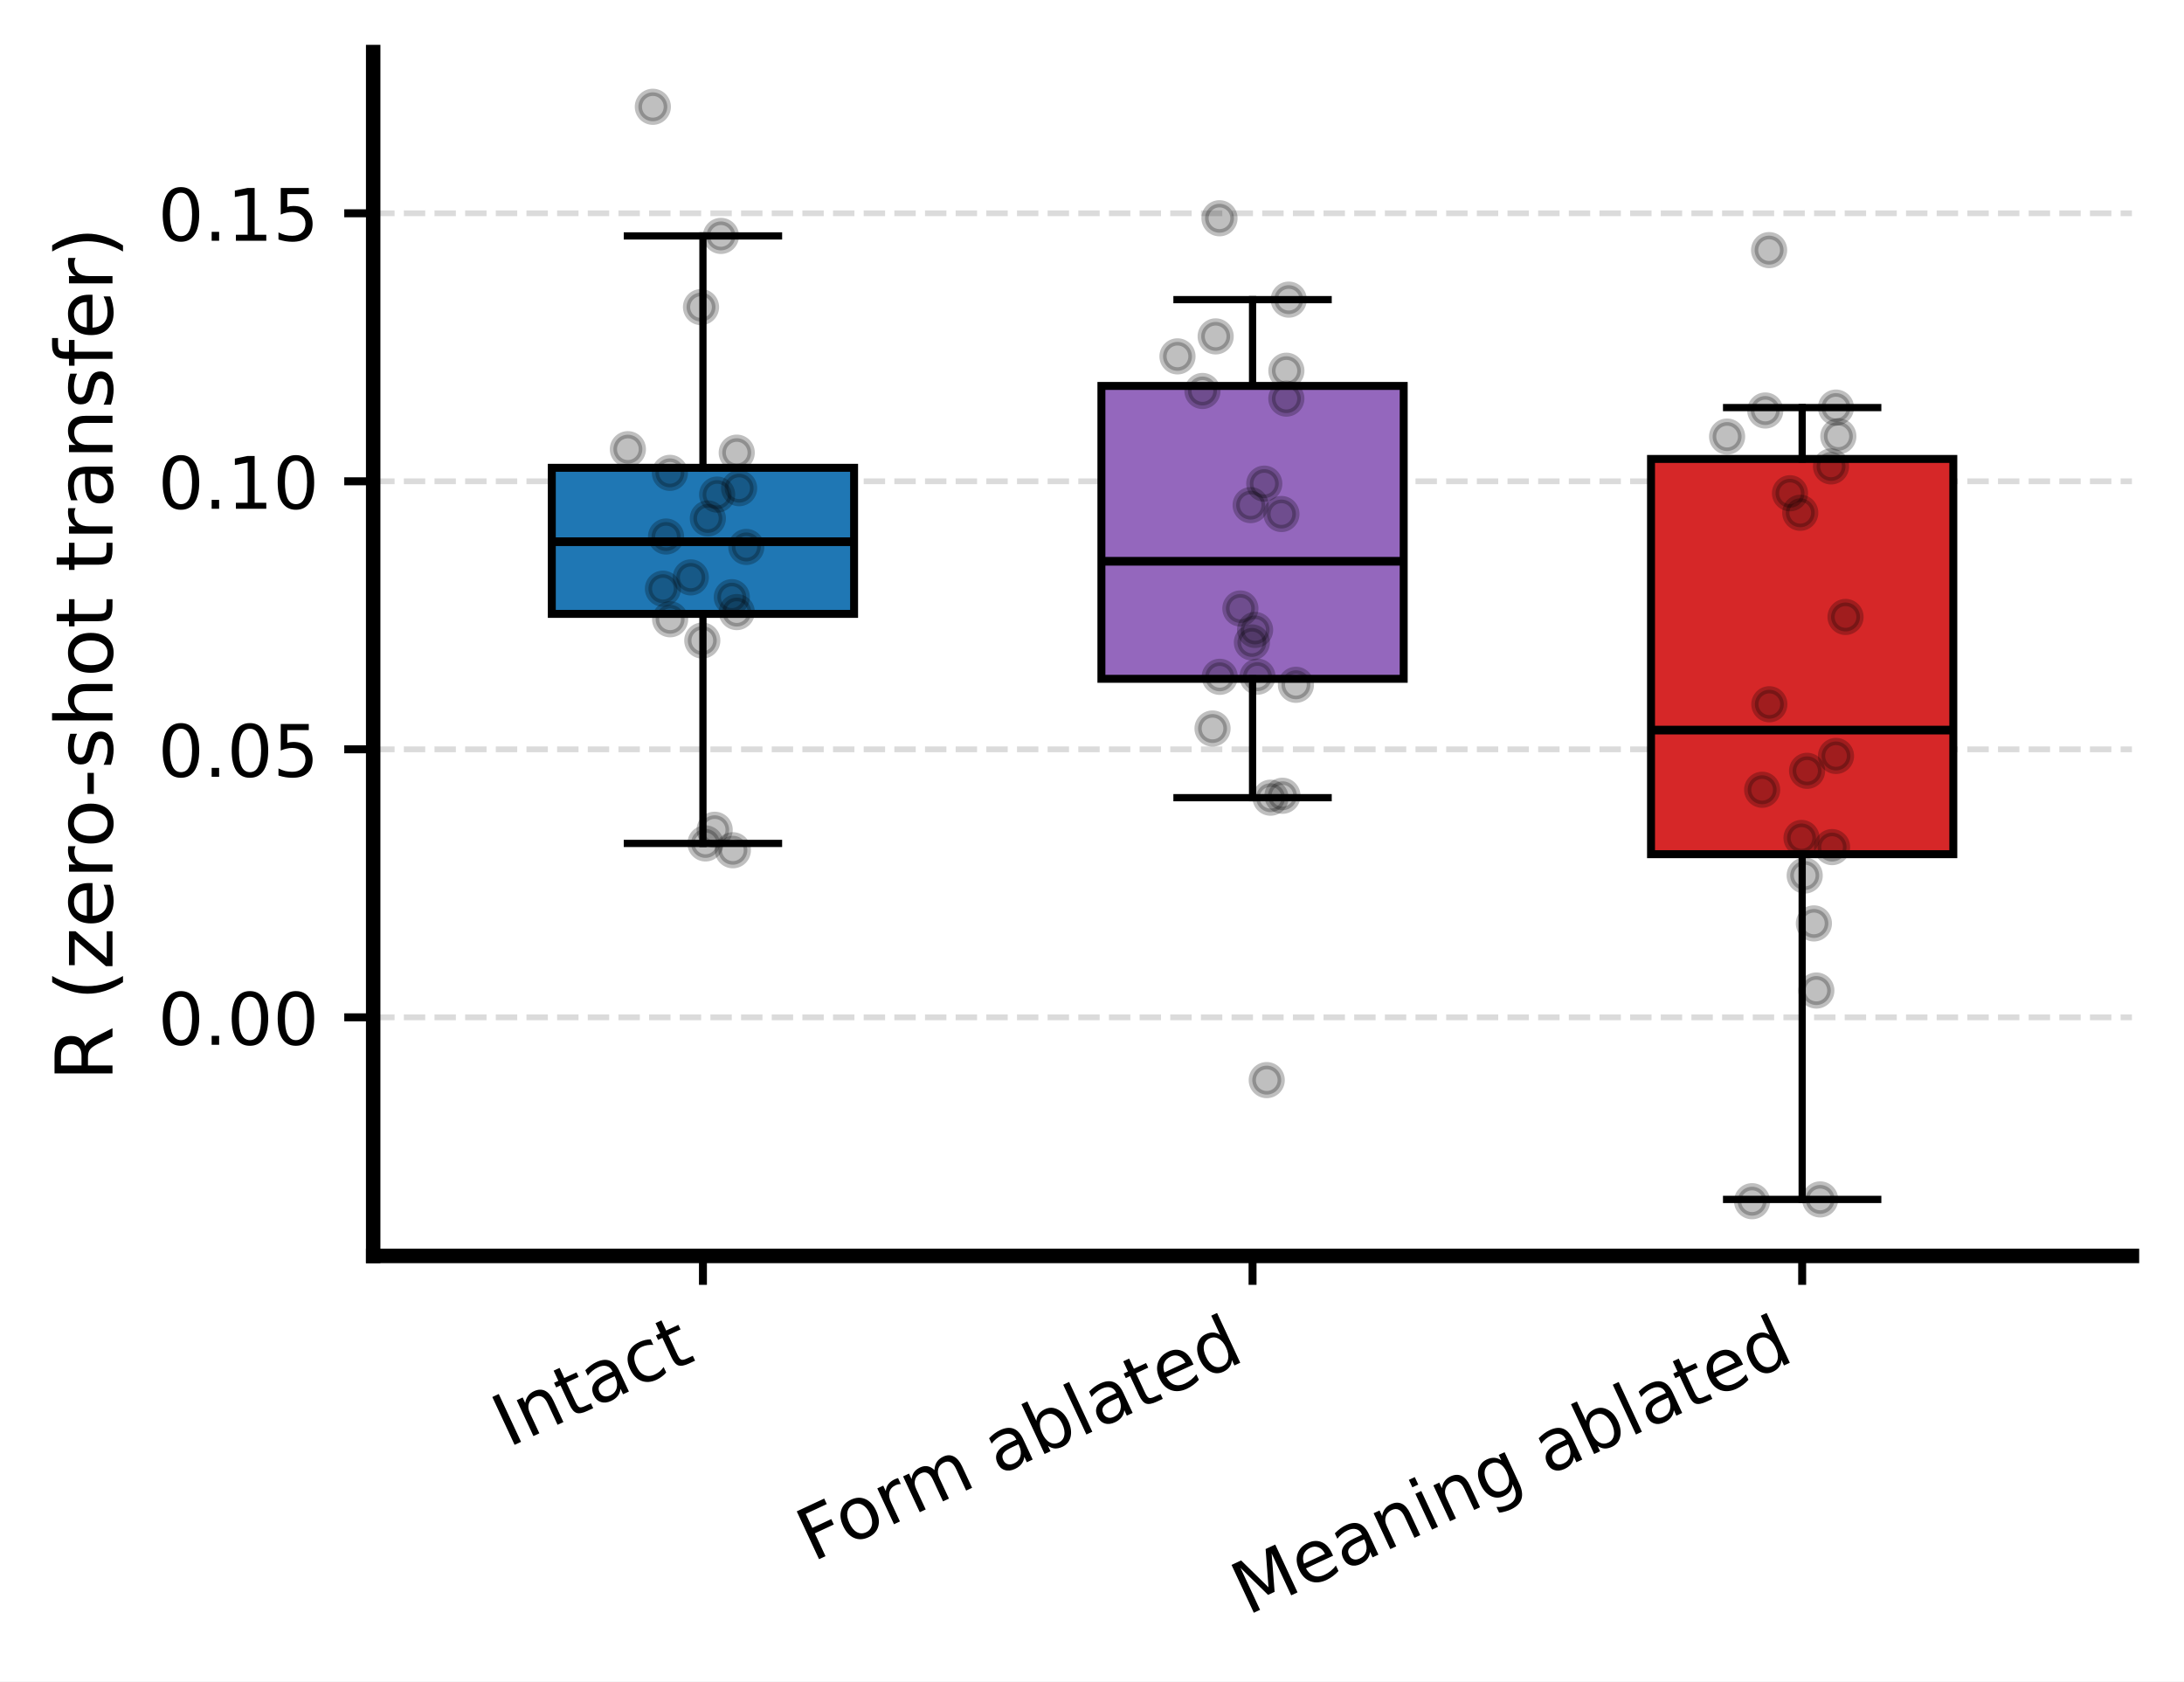
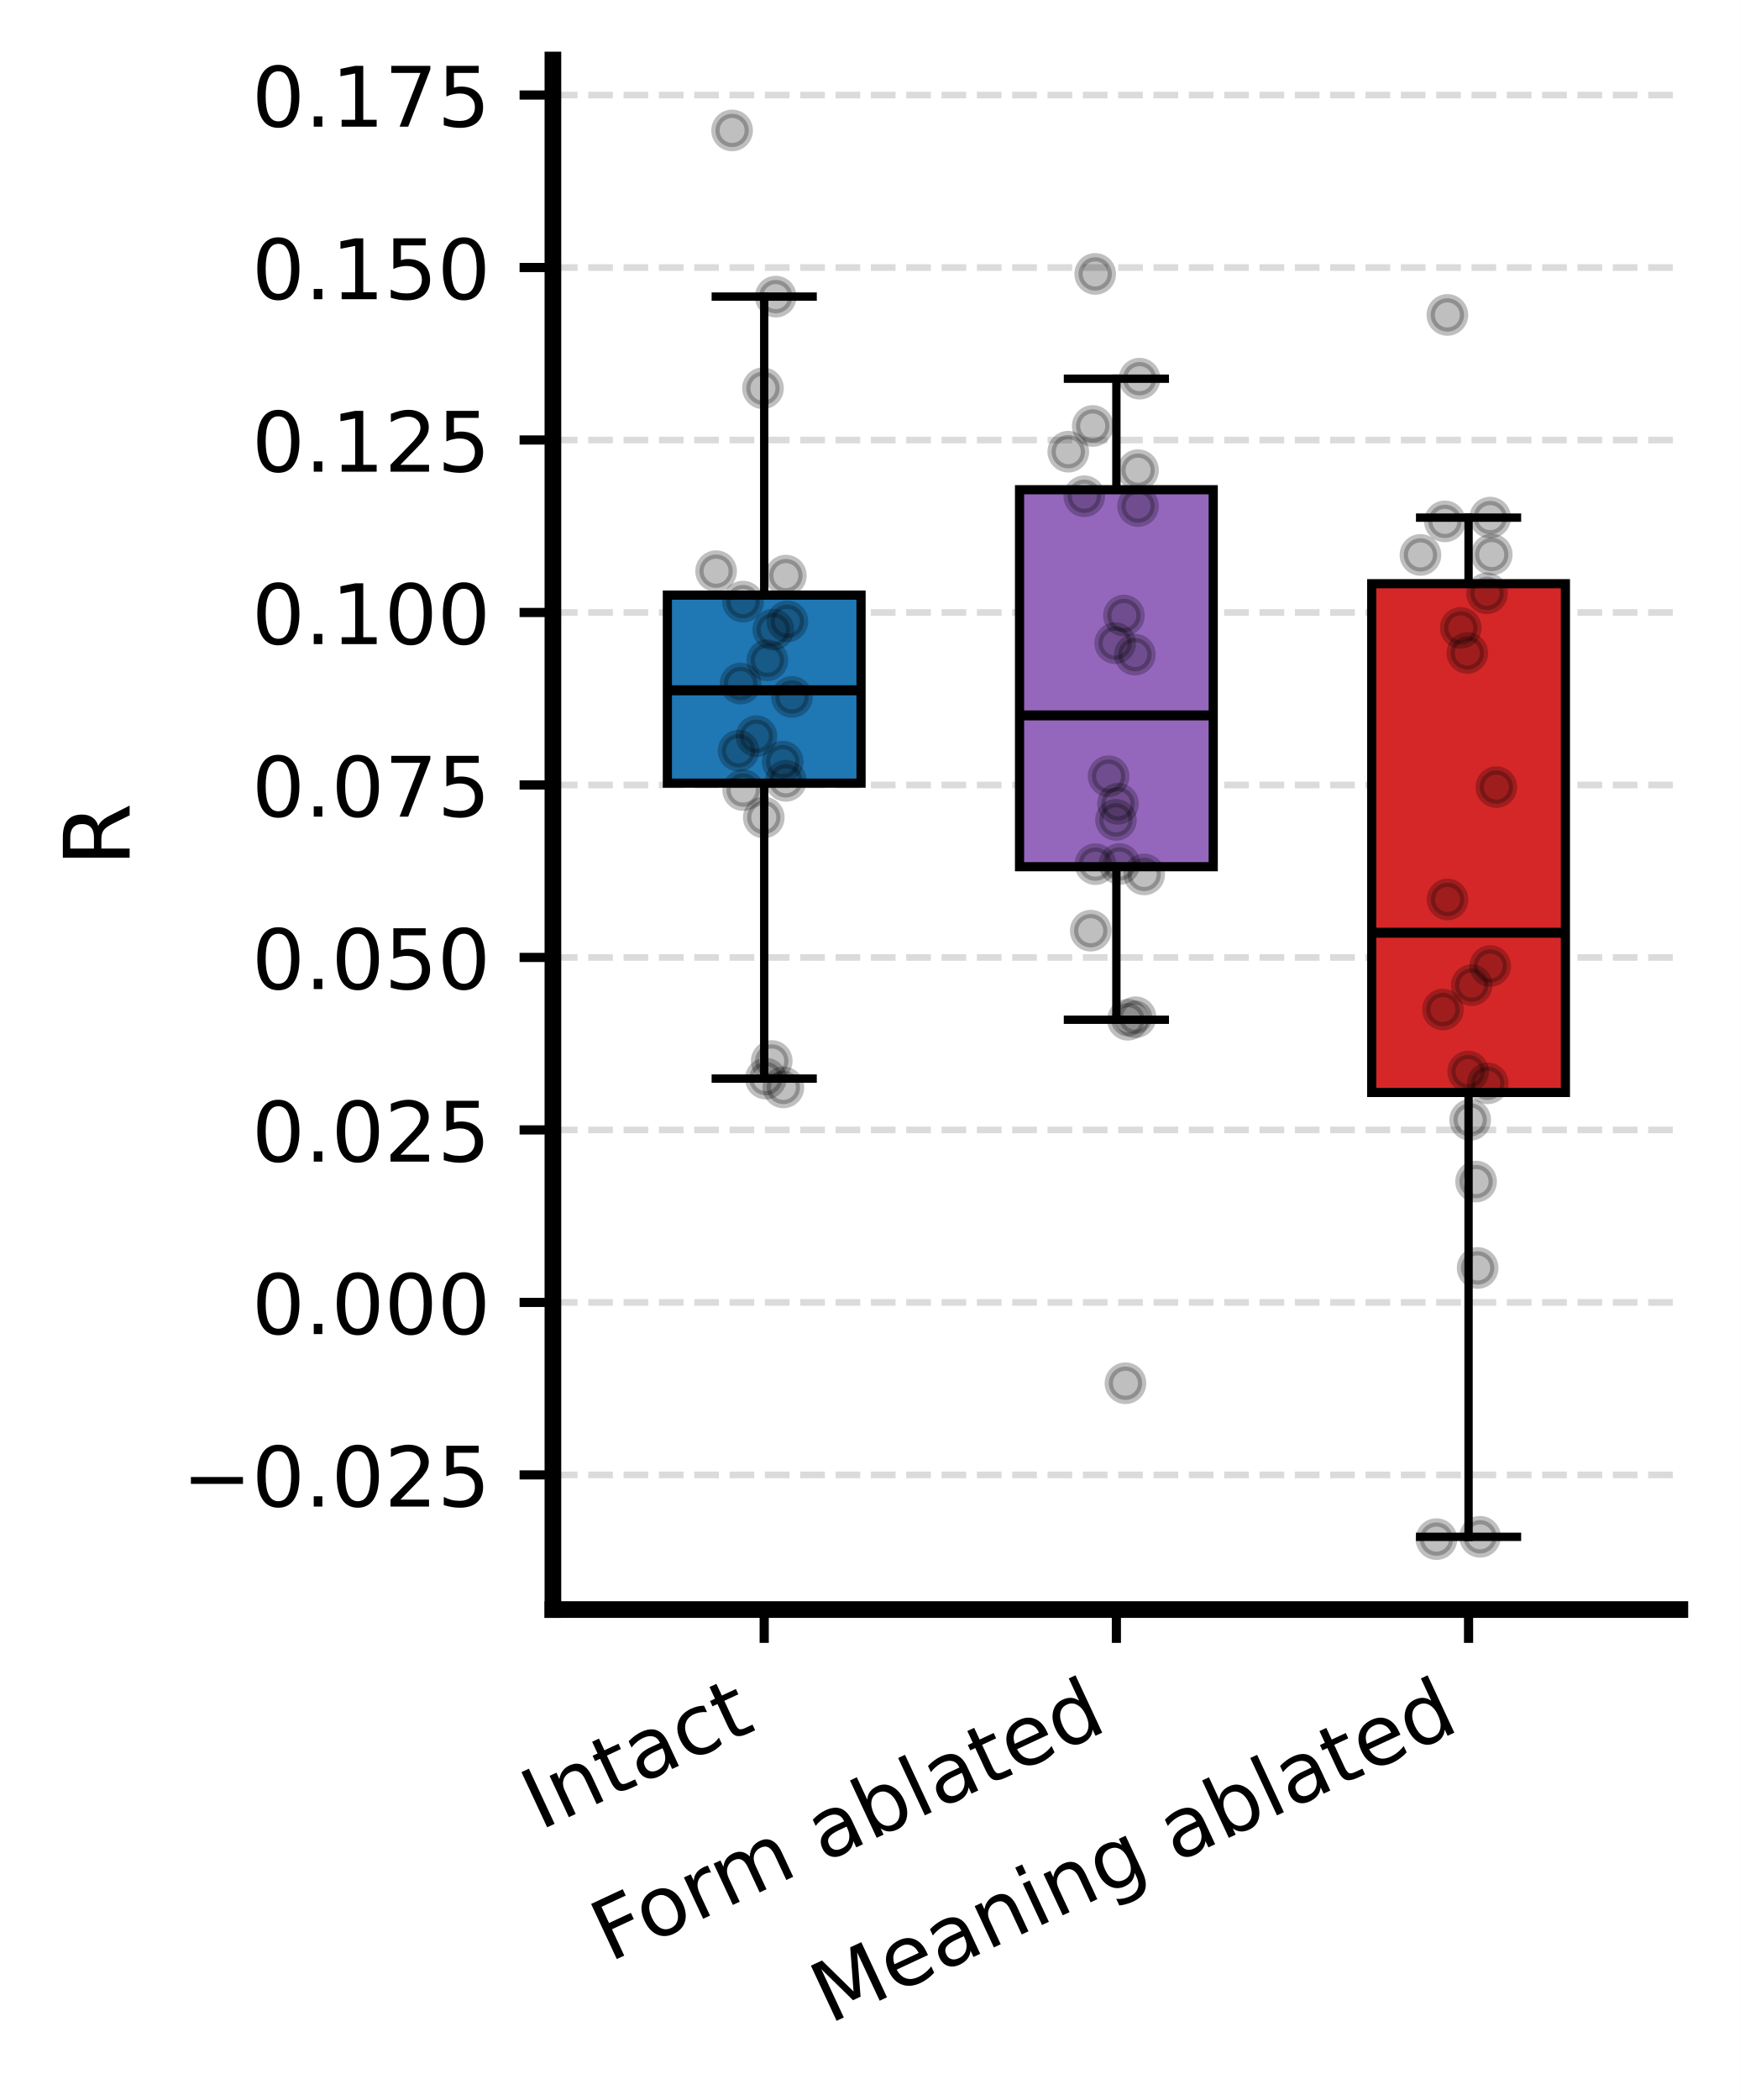
- <svg xmlns="http://www.w3.org/2000/svg" xmlns:xlink="http://www.w3.org/1999/xlink" width="302.057pt" height="232.51pt" viewBox="0 0 302.057 232.51" version="1.1">
+ <svg xmlns="http://www.w3.org/2000/svg" xmlns:xlink="http://www.w3.org/1999/xlink" width="208.799pt" height="251.95pt" viewBox="0 0 208.799 251.95" version="1.1">
  <defs>
    <style type="text/css">*{stroke-linejoin: round; stroke-linecap: butt}</style>
  </defs>
  <g id="figure_1">
    <g id="patch_1">
-       <path d="M 0 232.51  L 302.057 232.51  L 302.057 0  L 0 0  z " style="fill: #ffffff" />
+       <path d="M 0 251.95  L 208.799 251.95  L 208.799 0  L 0 0  z " style="fill: #ffffff" />
    </g>
    <g id="axes_1">
      <g id="patch_2">
-         <path d="M 51.612 173.668  L 294.857 173.668  L 294.857 7.2  L 51.612 7.2  z " style="fill: #ffffff" />
+         <path d="M 66.354 193.108  L 201.599 193.108  L 201.599 7.2  L 66.354 7.2  z " style="fill: #ffffff" />
      </g>
      <g id="matplotlib.axis_1">
        <g id="xtick_1">
          <g id="line2d_1">
            <defs>
-               <path id="m950a8e5758" d="M 0 0  L 0 4  " style="stroke: #000000; stroke-width: 1.1" />
+               <path id="mfa32275f06" d="M 0 0  L 0 4  " style="stroke: #000000; stroke-width: 1.1" />
            </defs>
            <g>
-               <use xlink:href="#m950a8e5758" x="97.22" y="173.668" style="stroke: #000000; stroke-width: 1.1" />
+               <use xlink:href="#mfa32275f06" x="91.712" y="193.108" style="stroke: #000000; stroke-width: 1.1" />
            </g>
          </g>
          <g id="text_1">
-             <text style="font-size: 10px; font-family: 'DejaVu Sans'" transform="translate(70.28049 200.2068) rotate(-25)">Intact</text>
+             <text style="font-size: 10px; font-family: 'DejaVu Sans'" transform="translate(64.77268 219.6468) rotate(-25)">Intact</text>
          </g>
        </g>
        <g id="xtick_2">
          <g id="line2d_2">
            <g>
-               <use xlink:href="#m950a8e5758" x="173.234" y="173.668" style="stroke: #000000; stroke-width: 1.1" />
+               <use xlink:href="#mfa32275f06" x="133.976" y="193.108" style="stroke: #000000; stroke-width: 1.1" />
            </g>
          </g>
          <g id="text_2">
-             <text style="font-size: 10px; font-family: 'DejaVu Sans'" transform="translate(112.3873 216.018) rotate(-25)">Form ablated</text>
+             <text style="font-size: 10px; font-family: 'DejaVu Sans'" transform="translate(73.1295 235.458) rotate(-25)">Form ablated</text>
          </g>
        </g>
        <g id="xtick_3">
          <g id="line2d_3">
            <g>
-               <use xlink:href="#m950a8e5758" x="249.248" y="173.668" style="stroke: #000000; stroke-width: 1.1" />
+               <use xlink:href="#mfa32275f06" x="176.24" y="193.108" style="stroke: #000000; stroke-width: 1.1" />
            </g>
          </g>
          <g id="text_3">
-             <text style="font-size: 10px; font-family: 'DejaVu Sans'" transform="translate(172.5169 223.4251) rotate(-25)">Meaning ablated</text>
+             <text style="font-size: 10px; font-family: 'DejaVu Sans'" transform="translate(99.5091 242.8651) rotate(-25)">Meaning ablated</text>
          </g>
        </g>
      </g>
      <g id="matplotlib.axis_2">
        <g id="ytick_1">
          <g id="line2d_4">
-             <path d="M 51.612 140.672  L 294.857 140.672  " clip-path="url(#p5020810a3b)" style="fill: none; stroke-dasharray: 2.96,1.28; stroke-dashoffset: 0; stroke: #b0b0b0; stroke-opacity: 0.45; stroke-width: 0.8" />
+             <path d="M 66.354 176.953  L 201.599 176.953  " clip-path="url(#p4dc652ae6f)" style="fill: none; stroke-dasharray: 2.96,1.28; stroke-dashoffset: 0; stroke: #b0b0b0; stroke-opacity: 0.45; stroke-width: 0.8" />
          </g>
          <g id="line2d_5">
            <defs>
-               <path id="m4af5bc7e32" d="M 0 0  L -4 0  " style="stroke: #000000; stroke-width: 1.1" />
+               <path id="mf5e47682dd" d="M 0 0  L -4 0  " style="stroke: #000000; stroke-width: 1.1" />
            </defs>
            <g>
-               <use xlink:href="#m4af5bc7e32" x="51.612" y="140.672" style="stroke: #000000; stroke-width: 1.1" />
+               <use xlink:href="#mf5e47682dd" x="66.354" y="176.953" style="stroke: #000000; stroke-width: 1.1" />
            </g>
          </g>
          <g id="text_4">
-             <text style="font-size: 10px; font-family: 'DejaVu Sans'; text-anchor: end" x="44.112" y="144.471" transform="rotate(-0 44.11156 144.4713)">0.00</text>
+             <text style="font-size: 10px; font-family: 'DejaVu Sans'; text-anchor: end" x="58.854" y="180.752" transform="rotate(-0 58.85375 180.7519)">−0.025</text>
          </g>
        </g>
        <g id="ytick_2">
          <g id="line2d_6">
-             <path d="M 51.612 103.612  L 294.857 103.612  " clip-path="url(#p5020810a3b)" style="fill: none; stroke-dasharray: 2.96,1.28; stroke-dashoffset: 0; stroke: #b0b0b0; stroke-opacity: 0.45; stroke-width: 0.8" />
+             <path d="M 66.354 156.259  L 201.599 156.259  " clip-path="url(#p4dc652ae6f)" style="fill: none; stroke-dasharray: 2.96,1.28; stroke-dashoffset: 0; stroke: #b0b0b0; stroke-opacity: 0.45; stroke-width: 0.8" />
          </g>
          <g id="line2d_7">
            <g>
-               <use xlink:href="#m4af5bc7e32" x="51.612" y="103.612" style="stroke: #000000; stroke-width: 1.1" />
+               <use xlink:href="#mf5e47682dd" x="66.354" y="156.259" style="stroke: #000000; stroke-width: 1.1" />
            </g>
          </g>
          <g id="text_5">
-             <text style="font-size: 10px; font-family: 'DejaVu Sans'; text-anchor: end" x="44.112" y="107.412" transform="rotate(-0 44.11156 107.4115)">0.05</text>
+             <text style="font-size: 10px; font-family: 'DejaVu Sans'; text-anchor: end" x="58.854" y="160.058" transform="rotate(-0 58.85375 160.0581)">0.000</text>
          </g>
        </g>
        <g id="ytick_3">
          <g id="line2d_8">
-             <path d="M 51.612 66.553  L 294.857 66.553  " clip-path="url(#p5020810a3b)" style="fill: none; stroke-dasharray: 2.96,1.28; stroke-dashoffset: 0; stroke: #b0b0b0; stroke-opacity: 0.45; stroke-width: 0.8" />
+             <path d="M 66.354 135.565  L 201.599 135.565  " clip-path="url(#p4dc652ae6f)" style="fill: none; stroke-dasharray: 2.96,1.28; stroke-dashoffset: 0; stroke: #b0b0b0; stroke-opacity: 0.45; stroke-width: 0.8" />
          </g>
          <g id="line2d_9">
            <g>
-               <use xlink:href="#m4af5bc7e32" x="51.612" y="66.553" style="stroke: #000000; stroke-width: 1.1" />
+               <use xlink:href="#mf5e47682dd" x="66.354" y="135.565" style="stroke: #000000; stroke-width: 1.1" />
            </g>
          </g>
          <g id="text_6">
-             <text style="font-size: 10px; font-family: 'DejaVu Sans'; text-anchor: end" x="44.112" y="70.352" transform="rotate(-0 44.11156 70.35175)">0.10</text>
+             <text style="font-size: 10px; font-family: 'DejaVu Sans'; text-anchor: end" x="58.854" y="139.364" transform="rotate(-0 58.85375 139.3643)">0.025</text>
          </g>
        </g>
        <g id="ytick_4">
          <g id="line2d_10">
-             <path d="M 51.612 29.493  L 294.857 29.493  " clip-path="url(#p5020810a3b)" style="fill: none; stroke-dasharray: 2.96,1.28; stroke-dashoffset: 0; stroke: #b0b0b0; stroke-opacity: 0.45; stroke-width: 0.8" />
+             <path d="M 66.354 114.871  L 201.599 114.871  " clip-path="url(#p4dc652ae6f)" style="fill: none; stroke-dasharray: 2.96,1.28; stroke-dashoffset: 0; stroke: #b0b0b0; stroke-opacity: 0.45; stroke-width: 0.8" />
          </g>
          <g id="line2d_11">
            <g>
-               <use xlink:href="#m4af5bc7e32" x="51.612" y="29.493" style="stroke: #000000; stroke-width: 1.1" />
+               <use xlink:href="#mf5e47682dd" x="66.354" y="114.871" style="stroke: #000000; stroke-width: 1.1" />
            </g>
          </g>
          <g id="text_7">
-             <text style="font-size: 10px; font-family: 'DejaVu Sans'; text-anchor: end" x="44.112" y="33.292" transform="rotate(-0 44.11156 33.29196)">0.15</text>
-           </g>
-         </g>
-         <g id="text_8">
-           <text style="font-size: 11px; font-family: 'DejaVu Sans'; text-anchor: middle" x="15.558" y="90.434" transform="rotate(-90 15.55828 90.43402)">R (zero-shot transfer)</text>
+             <text style="font-size: 10px; font-family: 'DejaVu Sans'; text-anchor: end" x="58.854" y="118.67" transform="rotate(-0 58.85375 118.6705)">0.050</text>
+           </g>
+         </g>
+         <g id="ytick_5">
+           <g id="line2d_12">
+             <path d="M 66.354 94.177  L 201.599 94.177  " clip-path="url(#p4dc652ae6f)" style="fill: none; stroke-dasharray: 2.96,1.28; stroke-dashoffset: 0; stroke: #b0b0b0; stroke-opacity: 0.45; stroke-width: 0.8" />
+           </g>
+           <g id="line2d_13">
+             <g>
+               <use xlink:href="#mf5e47682dd" x="66.354" y="94.177" style="stroke: #000000; stroke-width: 1.1" />
+             </g>
+           </g>
+           <g id="text_8">
+             <text style="font-size: 10px; font-family: 'DejaVu Sans'; text-anchor: end" x="58.854" y="97.977" transform="rotate(-0 58.85375 97.9767)">0.075</text>
+           </g>
+         </g>
+         <g id="ytick_6">
+           <g id="line2d_14">
+             <path d="M 66.354 73.484  L 201.599 73.484  " clip-path="url(#p4dc652ae6f)" style="fill: none; stroke-dasharray: 2.96,1.28; stroke-dashoffset: 0; stroke: #b0b0b0; stroke-opacity: 0.45; stroke-width: 0.8" />
+           </g>
+           <g id="line2d_15">
+             <g>
+               <use xlink:href="#mf5e47682dd" x="66.354" y="73.484" style="stroke: #000000; stroke-width: 1.1" />
+             </g>
+           </g>
+           <g id="text_9">
+             <text style="font-size: 10px; font-family: 'DejaVu Sans'; text-anchor: end" x="58.854" y="77.283" transform="rotate(-0 58.85375 77.28289)">0.100</text>
+           </g>
+         </g>
+         <g id="ytick_7">
+           <g id="line2d_16">
+             <path d="M 66.354 52.79  L 201.599 52.79  " clip-path="url(#p4dc652ae6f)" style="fill: none; stroke-dasharray: 2.96,1.28; stroke-dashoffset: 0; stroke: #b0b0b0; stroke-opacity: 0.45; stroke-width: 0.8" />
+           </g>
+           <g id="line2d_17">
+             <g>
+               <use xlink:href="#mf5e47682dd" x="66.354" y="52.79" style="stroke: #000000; stroke-width: 1.1" />
+             </g>
+           </g>
+           <g id="text_10">
+             <text style="font-size: 10px; font-family: 'DejaVu Sans'; text-anchor: end" x="58.854" y="56.589" transform="rotate(-0 58.85375 56.58909)">0.125</text>
+           </g>
+         </g>
+         <g id="ytick_8">
+           <g id="line2d_18">
+             <path d="M 66.354 32.096  L 201.599 32.096  " clip-path="url(#p4dc652ae6f)" style="fill: none; stroke-dasharray: 2.96,1.28; stroke-dashoffset: 0; stroke: #b0b0b0; stroke-opacity: 0.45; stroke-width: 0.8" />
+           </g>
+           <g id="line2d_19">
+             <g>
+               <use xlink:href="#mf5e47682dd" x="66.354" y="32.096" style="stroke: #000000; stroke-width: 1.1" />
+             </g>
+           </g>
+           <g id="text_11">
+             <text style="font-size: 10px; font-family: 'DejaVu Sans'; text-anchor: end" x="58.854" y="35.895" transform="rotate(-0 58.85375 35.89529)">0.150</text>
+           </g>
+         </g>
+         <g id="ytick_9">
+           <g id="line2d_20">
+             <path d="M 66.354 11.402  L 201.599 11.402  " clip-path="url(#p4dc652ae6f)" style="fill: none; stroke-dasharray: 2.96,1.28; stroke-dashoffset: 0; stroke: #b0b0b0; stroke-opacity: 0.45; stroke-width: 0.8" />
+           </g>
+           <g id="line2d_21">
+             <g>
+               <use xlink:href="#mf5e47682dd" x="66.354" y="11.402" style="stroke: #000000; stroke-width: 1.1" />
+             </g>
+           </g>
+           <g id="text_12">
+             <text style="font-size: 10px; font-family: 'DejaVu Sans'; text-anchor: end" x="58.854" y="15.201" transform="rotate(-0 58.85375 15.20149)">0.175</text>
+           </g>
+         </g>
+         <g id="text_13">
+           <text style="font-size: 11px; font-family: 'DejaVu Sans'; text-anchor: middle" x="15.558" y="100.154" transform="rotate(-90 15.55828 100.154)">R</text>
        </g>
      </g>
      <g id="patch_3">
-         <path d="M 76.316 84.887  L 118.124 84.887  L 118.124 64.687  L 76.316 64.687  L 76.316 84.887  z " clip-path="url(#p5020810a3b)" style="fill: #1f77b4; stroke: #000000; stroke-width: 1.1; stroke-linejoin: miter" />
-       </g>
-       <g id="line2d_12">
-         <path d="M 97.22 84.887  L 97.22 116.627  " clip-path="url(#p5020810a3b)" style="fill: none; stroke: #000000; stroke-linecap: square" />
-       </g>
-       <g id="line2d_13">
-         <path d="M 97.22 64.687  L 97.22 32.62  " clip-path="url(#p5020810a3b)" style="fill: none; stroke: #000000; stroke-linecap: square" />
-       </g>
-       <g id="line2d_14">
-         <path d="M 86.768 116.627  L 107.672 116.627  " clip-path="url(#p5020810a3b)" style="fill: none; stroke: #000000; stroke-linecap: square" />
-       </g>
-       <g id="line2d_15">
-         <path d="M 86.768 32.62  L 107.672 32.62  " clip-path="url(#p5020810a3b)" style="fill: none; stroke: #000000; stroke-linecap: square" />
+         <path d="M 80.09 93.959  L 103.335 93.959  L 103.335 71.4  L 80.09 71.4  L 80.09 93.959  z " clip-path="url(#p4dc652ae6f)" style="fill: #1f77b4; stroke: #000000; stroke-width: 1.1; stroke-linejoin: miter" />
+       </g>
+       <g id="line2d_22">
+         <path d="M 91.712 93.959  L 91.712 129.406  " clip-path="url(#p4dc652ae6f)" style="fill: none; stroke: #000000; stroke-linecap: square" />
+       </g>
+       <g id="line2d_23">
+         <path d="M 91.712 71.4  L 91.712 35.588  " clip-path="url(#p4dc652ae6f)" style="fill: none; stroke: #000000; stroke-linecap: square" />
+       </g>
+       <g id="line2d_24">
+         <path d="M 85.901 129.406  L 97.523 129.406  " clip-path="url(#p4dc652ae6f)" style="fill: none; stroke: #000000; stroke-linecap: square" />
+       </g>
+       <g id="line2d_25">
+         <path d="M 85.901 35.588  L 97.523 35.588  " clip-path="url(#p4dc652ae6f)" style="fill: none; stroke: #000000; stroke-linecap: square" />
      </g>
      <g id="patch_4">
-         <path d="M 152.33 93.864  L 194.138 93.864  L 194.138 53.365  L 152.33 53.365  L 152.33 93.864  z " clip-path="url(#p5020810a3b)" style="fill: #9467bd; stroke: #000000; stroke-width: 1.1; stroke-linejoin: miter" />
-       </g>
-       <g id="line2d_16">
-         <path d="M 173.234 93.864  L 173.234 110.304  " clip-path="url(#p5020810a3b)" style="fill: none; stroke: #000000; stroke-linecap: square" />
-       </g>
-       <g id="line2d_17">
-         <path d="M 173.234 53.365  L 173.234 41.435  " clip-path="url(#p5020810a3b)" style="fill: none; stroke: #000000; stroke-linecap: square" />
-       </g>
-       <g id="line2d_18">
-         <path d="M 162.782 110.304  L 183.686 110.304  " clip-path="url(#p5020810a3b)" style="fill: none; stroke: #000000; stroke-linecap: square" />
-       </g>
-       <g id="line2d_19">
-         <path d="M 162.782 41.435  L 183.686 41.435  " clip-path="url(#p5020810a3b)" style="fill: none; stroke: #000000; stroke-linecap: square" />
+         <path d="M 122.354 103.985  L 145.599 103.985  L 145.599 58.756  L 122.354 58.756  L 122.354 103.985  z " clip-path="url(#p4dc652ae6f)" style="fill: #9467bd; stroke: #000000; stroke-width: 1.1; stroke-linejoin: miter" />
+       </g>
+       <g id="line2d_26">
+         <path d="M 133.976 103.985  L 133.976 122.344  " clip-path="url(#p4dc652ae6f)" style="fill: none; stroke: #000000; stroke-linecap: square" />
+       </g>
+       <g id="line2d_27">
+         <path d="M 133.976 58.756  L 133.976 45.433  " clip-path="url(#p4dc652ae6f)" style="fill: none; stroke: #000000; stroke-linecap: square" />
+       </g>
+       <g id="line2d_28">
+         <path d="M 128.165 122.344  L 139.788 122.344  " clip-path="url(#p4dc652ae6f)" style="fill: none; stroke: #000000; stroke-linecap: square" />
+       </g>
+       <g id="line2d_29">
+         <path d="M 128.165 45.433  L 139.788 45.433  " clip-path="url(#p4dc652ae6f)" style="fill: none; stroke: #000000; stroke-linecap: square" />
      </g>
      <g id="patch_5">
-         <path d="M 228.344 118.116  L 270.152 118.116  L 270.152 63.462  L 228.344 63.462  L 228.344 118.116  z " clip-path="url(#p5020810a3b)" style="fill: #d62728; stroke: #000000; stroke-width: 1.1; stroke-linejoin: miter" />
-       </g>
-       <g id="line2d_20">
-         <path d="M 249.248 118.116  L 249.248 165.854  " clip-path="url(#p5020810a3b)" style="fill: none; stroke: #000000; stroke-linecap: square" />
-       </g>
-       <g id="line2d_21">
-         <path d="M 249.248 63.462  L 249.248 56.361  " clip-path="url(#p5020810a3b)" style="fill: none; stroke: #000000; stroke-linecap: square" />
-       </g>
-       <g id="line2d_22">
-         <path d="M 238.796 165.854  L 259.7 165.854  " clip-path="url(#p5020810a3b)" style="fill: none; stroke: #000000; stroke-linecap: square" />
-       </g>
-       <g id="line2d_23">
-         <path d="M 238.796 56.361  L 259.7 56.361  " clip-path="url(#p5020810a3b)" style="fill: none; stroke: #000000; stroke-linecap: square" />
-       </g>
-       <g id="line2d_24">
-         <path d="M 76.316 74.909  L 118.124 74.909  " clip-path="url(#p5020810a3b)" style="fill: none; stroke: #000000; stroke-width: 1.2" />
-       </g>
-       <g id="line2d_25">
-         <path d="M 152.33 77.609  L 194.138 77.609  " clip-path="url(#p5020810a3b)" style="fill: none; stroke: #000000; stroke-width: 1.2" />
-       </g>
-       <g id="line2d_26">
-         <path d="M 228.344 100.957  L 270.152 100.957  " clip-path="url(#p5020810a3b)" style="fill: none; stroke: #000000; stroke-width: 1.2" />
+         <path d="M 164.618 131.069  L 187.863 131.069  L 187.863 70.032  L 164.618 70.032  L 164.618 131.069  z " clip-path="url(#p4dc652ae6f)" style="fill: #d62728; stroke: #000000; stroke-width: 1.1; stroke-linejoin: miter" />
+       </g>
+       <g id="line2d_30">
+         <path d="M 176.24 131.069  L 176.24 184.381  " clip-path="url(#p4dc652ae6f)" style="fill: none; stroke: #000000; stroke-linecap: square" />
+       </g>
+       <g id="line2d_31">
+         <path d="M 176.24 70.032  L 176.24 62.102  " clip-path="url(#p4dc652ae6f)" style="fill: none; stroke: #000000; stroke-linecap: square" />
+       </g>
+       <g id="line2d_32">
+         <path d="M 170.429 184.381  L 182.052 184.381  " clip-path="url(#p4dc652ae6f)" style="fill: none; stroke: #000000; stroke-linecap: square" />
+       </g>
+       <g id="line2d_33">
+         <path d="M 170.429 62.102  L 182.052 62.102  " clip-path="url(#p4dc652ae6f)" style="fill: none; stroke: #000000; stroke-linecap: square" />
+       </g>
+       <g id="line2d_34">
+         <path d="M 80.09 82.816  L 103.335 82.816  " clip-path="url(#p4dc652ae6f)" style="fill: none; stroke: #000000; stroke-width: 1.2" />
+       </g>
+       <g id="line2d_35">
+         <path d="M 122.354 85.831  L 145.599 85.831  " clip-path="url(#p4dc652ae6f)" style="fill: none; stroke: #000000; stroke-width: 1.2" />
+       </g>
+       <g id="line2d_36">
+         <path d="M 164.618 111.905  L 187.863 111.905  " clip-path="url(#p4dc652ae6f)" style="fill: none; stroke: #000000; stroke-width: 1.2" />
      </g>
      <g id="patch_6">
-         <path d="M 51.612 173.668  L 51.612 7.2  " style="fill: none; stroke: #000000; stroke-width: 2; stroke-linejoin: miter; stroke-linecap: square" />
+         <path d="M 66.354 193.108  L 66.354 7.2  " style="fill: none; stroke: #000000; stroke-width: 2; stroke-linejoin: miter; stroke-linecap: square" />
      </g>
      <g id="patch_7">
-         <path d="M 51.612 173.668  L 294.857 173.668  " style="fill: none; stroke: #000000; stroke-width: 2; stroke-linejoin: miter; stroke-linecap: square" />
+         <path d="M 66.354 193.108  L 201.599 193.108  " style="fill: none; stroke: #000000; stroke-width: 2; stroke-linejoin: miter; stroke-linecap: square" />
      </g>
      <g id="PathCollection_1">
        <defs>
-           <path id="m4cee30ab99" d="M 0 2  C 0.53 2 1.039 1.789 1.414 1.414  C 1.789 1.039 2 0.53 2 0  C 2 -0.53 1.789 -1.039 1.414 -1.414  C 1.039 -1.789 0.53 -2 0 -2  C -0.53 -2 -1.039 -1.789 -1.414 -1.414  C -1.789 -1.039 -2 -0.53 -2 0  C -2 0.53 -1.789 1.039 -1.414 1.414  C -1.039 1.789 -0.53 2 0 2  z " style="stroke: #000000; stroke-opacity: 0.25" />
+           <path id="m4f69e2c1fc" d="M 0 2  C 0.53 2 1.039 1.789 1.414 1.414  C 1.789 1.039 2 0.53 2 0  C 2 -0.53 1.789 -1.039 1.414 -1.414  C 1.039 -1.789 0.53 -2 0 -2  C -0.53 -2 -1.039 -1.789 -1.414 -1.414  C -1.789 -1.039 -2 -0.53 -2 0  C -2 0.53 -1.789 1.039 -1.414 1.414  C -1.039 1.789 -0.53 2 0 2  z " style="stroke: #000000; stroke-opacity: 0.25" />
        </defs>
-         <g clip-path="url(#p5020810a3b)">
-           <use xlink:href="#m4cee30ab99" x="98.841" y="114.738" style="fill-opacity: 0.25; stroke: #000000; stroke-opacity: 0.25" />
-           <use xlink:href="#m4cee30ab99" x="91.686" y="81.403" style="fill-opacity: 0.25; stroke: #000000; stroke-opacity: 0.25" />
-           <use xlink:href="#m4cee30ab99" x="101.213" y="82.578" style="fill-opacity: 0.25; stroke: #000000; stroke-opacity: 0.25" />
-           <use xlink:href="#m4cee30ab99" x="102.225" y="67.505" style="fill-opacity: 0.25; stroke: #000000; stroke-opacity: 0.25" />
-           <use xlink:href="#m4cee30ab99" x="86.839" y="62.114" style="fill-opacity: 0.25; stroke: #000000; stroke-opacity: 0.25" />
-           <use xlink:href="#m4cee30ab99" x="90.291" y="14.767" style="fill-opacity: 0.25; stroke: #000000; stroke-opacity: 0.25" />
-           <use xlink:href="#m4cee30ab99" x="97.9" y="71.688" style="fill-opacity: 0.25; stroke: #000000; stroke-opacity: 0.25" />
-           <use xlink:href="#m4cee30ab99" x="95.537" y="79.842" style="fill-opacity: 0.25; stroke: #000000; stroke-opacity: 0.25" />
-           <use xlink:href="#m4cee30ab99" x="97.131" y="88.576" style="fill-opacity: 0.25; stroke: #000000; stroke-opacity: 0.25" />
-           <use xlink:href="#m4cee30ab99" x="92.681" y="85.632" style="fill-opacity: 0.25; stroke: #000000; stroke-opacity: 0.25" />
-           <use xlink:href="#m4cee30ab99" x="101.899" y="84.638" style="fill-opacity: 0.25; stroke: #000000; stroke-opacity: 0.25" />
-           <use xlink:href="#m4cee30ab99" x="101.359" y="117.571" style="fill-opacity: 0.25; stroke: #000000; stroke-opacity: 0.25" />
-           <use xlink:href="#m4cee30ab99" x="97.571" y="116.627" style="fill-opacity: 0.25; stroke: #000000; stroke-opacity: 0.25" />
-           <use xlink:href="#m4cee30ab99" x="103.218" y="75.63" style="fill-opacity: 0.25; stroke: #000000; stroke-opacity: 0.25" />
-           <use xlink:href="#m4cee30ab99" x="99.708" y="32.62" style="fill-opacity: 0.25; stroke: #000000; stroke-opacity: 0.25" />
-           <use xlink:href="#m4cee30ab99" x="92.648" y="65.385" style="fill-opacity: 0.25; stroke: #000000; stroke-opacity: 0.25" />
-           <use xlink:href="#m4cee30ab99" x="99.182" y="68.392" style="fill-opacity: 0.25; stroke: #000000; stroke-opacity: 0.25" />
-           <use xlink:href="#m4cee30ab99" x="92.118" y="74.189" style="fill-opacity: 0.25; stroke: #000000; stroke-opacity: 0.25" />
-           <use xlink:href="#m4cee30ab99" x="101.894" y="62.593" style="fill-opacity: 0.25; stroke: #000000; stroke-opacity: 0.25" />
-           <use xlink:href="#m4cee30ab99" x="96.954" y="42.464" style="fill-opacity: 0.25; stroke: #000000; stroke-opacity: 0.25" />
+         <g clip-path="url(#p4dc652ae6f)">
+           <use xlink:href="#m4f69e2c1fc" x="92.614" y="127.296" style="fill-opacity: 0.25; stroke: #000000; stroke-opacity: 0.25" />
+           <use xlink:href="#m4f69e2c1fc" x="88.635" y="90.068" style="fill-opacity: 0.25; stroke: #000000; stroke-opacity: 0.25" />
+           <use xlink:href="#m4f69e2c1fc" x="93.932" y="91.38" style="fill-opacity: 0.25; stroke: #000000; stroke-opacity: 0.25" />
+           <use xlink:href="#m4f69e2c1fc" x="94.495" y="74.548" style="fill-opacity: 0.25; stroke: #000000; stroke-opacity: 0.25" />
+           <use xlink:href="#m4f69e2c1fc" x="85.94" y="68.527" style="fill-opacity: 0.25; stroke: #000000; stroke-opacity: 0.25" />
+           <use xlink:href="#m4f69e2c1fc" x="87.86" y="15.65" style="fill-opacity: 0.25; stroke: #000000; stroke-opacity: 0.25" />
+           <use xlink:href="#m4f69e2c1fc" x="92.09" y="79.219" style="fill-opacity: 0.25; stroke: #000000; stroke-opacity: 0.25" />
+           <use xlink:href="#m4f69e2c1fc" x="90.777" y="88.326" style="fill-opacity: 0.25; stroke: #000000; stroke-opacity: 0.25" />
+           <use xlink:href="#m4f69e2c1fc" x="91.662" y="98.079" style="fill-opacity: 0.25; stroke: #000000; stroke-opacity: 0.25" />
+           <use xlink:href="#m4f69e2c1fc" x="89.188" y="94.791" style="fill-opacity: 0.25; stroke: #000000; stroke-opacity: 0.25" />
+           <use xlink:href="#m4f69e2c1fc" x="94.314" y="93.681" style="fill-opacity: 0.25; stroke: #000000; stroke-opacity: 0.25" />
+           <use xlink:href="#m4f69e2c1fc" x="94.013" y="130.461" style="fill-opacity: 0.25; stroke: #000000; stroke-opacity: 0.25" />
+           <use xlink:href="#m4f69e2c1fc" x="91.908" y="129.406" style="fill-opacity: 0.25; stroke: #000000; stroke-opacity: 0.25" />
+           <use xlink:href="#m4f69e2c1fc" x="95.047" y="83.621" style="fill-opacity: 0.25; stroke: #000000; stroke-opacity: 0.25" />
+           <use xlink:href="#m4f69e2c1fc" x="93.095" y="35.588" style="fill-opacity: 0.25; stroke: #000000; stroke-opacity: 0.25" />
+           <use xlink:href="#m4f69e2c1fc" x="89.17" y="72.179" style="fill-opacity: 0.25; stroke: #000000; stroke-opacity: 0.25" />
+           <use xlink:href="#m4f69e2c1fc" x="92.803" y="75.538" style="fill-opacity: 0.25; stroke: #000000; stroke-opacity: 0.25" />
+           <use xlink:href="#m4f69e2c1fc" x="88.875" y="82.012" style="fill-opacity: 0.25; stroke: #000000; stroke-opacity: 0.25" />
+           <use xlink:href="#m4f69e2c1fc" x="94.311" y="69.061" style="fill-opacity: 0.25; stroke: #000000; stroke-opacity: 0.25" />
+           <use xlink:href="#m4f69e2c1fc" x="91.564" y="46.583" style="fill-opacity: 0.25; stroke: #000000; stroke-opacity: 0.25" />
        </g>
      </g>
      <g id="PathCollection_2">
-         <g clip-path="url(#p5020810a3b)">
-           <use xlink:href="#m4cee30ab99" x="174.855" y="66.877" style="fill-opacity: 0.25; stroke: #000000; stroke-opacity: 0.25" />
-           <use xlink:href="#m4cee30ab99" x="167.7" y="100.737" style="fill-opacity: 0.25; stroke: #000000; stroke-opacity: 0.25" />
-           <use xlink:href="#m4cee30ab99" x="177.227" y="71.077" style="fill-opacity: 0.25; stroke: #000000; stroke-opacity: 0.25" />
-           <use xlink:href="#m4cee30ab99" x="178.239" y="41.435" style="fill-opacity: 0.25; stroke: #000000; stroke-opacity: 0.25" />
-           <use xlink:href="#m4cee30ab99" x="162.853" y="49.279" style="fill-opacity: 0.25; stroke: #000000; stroke-opacity: 0.25" />
-           <use xlink:href="#m4cee30ab99" x="166.305" y="54.065" style="fill-opacity: 0.25; stroke: #000000; stroke-opacity: 0.25" />
-           <use xlink:href="#m4cee30ab99" x="173.914" y="93.57" style="fill-opacity: 0.25; stroke: #000000; stroke-opacity: 0.25" />
-           <use xlink:href="#m4cee30ab99" x="171.551" y="84.141" style="fill-opacity: 0.25; stroke: #000000; stroke-opacity: 0.25" />
-           <use xlink:href="#m4cee30ab99" x="173.145" y="88.834" style="fill-opacity: 0.25; stroke: #000000; stroke-opacity: 0.25" />
-           <use xlink:href="#m4cee30ab99" x="168.695" y="93.588" style="fill-opacity: 0.25; stroke: #000000; stroke-opacity: 0.25" />
-           <use xlink:href="#m4cee30ab99" x="177.913" y="51.264" style="fill-opacity: 0.25; stroke: #000000; stroke-opacity: 0.25" />
-           <use xlink:href="#m4cee30ab99" x="177.373" y="110.037" style="fill-opacity: 0.25; stroke: #000000; stroke-opacity: 0.25" />
-           <use xlink:href="#m4cee30ab99" x="173.585" y="87.106" style="fill-opacity: 0.25; stroke: #000000; stroke-opacity: 0.25" />
-           <use xlink:href="#m4cee30ab99" x="179.232" y="94.692" style="fill-opacity: 0.25; stroke: #000000; stroke-opacity: 0.25" />
-           <use xlink:href="#m4cee30ab99" x="175.722" y="110.304" style="fill-opacity: 0.25; stroke: #000000; stroke-opacity: 0.25" />
-           <use xlink:href="#m4cee30ab99" x="168.662" y="30.181" style="fill-opacity: 0.25; stroke: #000000; stroke-opacity: 0.25" />
-           <use xlink:href="#m4cee30ab99" x="175.196" y="149.357" style="fill-opacity: 0.25; stroke: #000000; stroke-opacity: 0.25" />
-           <use xlink:href="#m4cee30ab99" x="168.132" y="46.517" style="fill-opacity: 0.25; stroke: #000000; stroke-opacity: 0.25" />
-           <use xlink:href="#m4cee30ab99" x="177.908" y="55.121" style="fill-opacity: 0.25; stroke: #000000; stroke-opacity: 0.25" />
-           <use xlink:href="#m4cee30ab99" x="172.968" y="69.847" style="fill-opacity: 0.25; stroke: #000000; stroke-opacity: 0.25" />
+         <g clip-path="url(#p4dc652ae6f)">
+           <use xlink:href="#m4f69e2c1fc" x="134.878" y="73.846" style="fill-opacity: 0.25; stroke: #000000; stroke-opacity: 0.25" />
+           <use xlink:href="#m4f69e2c1fc" x="130.899" y="111.66" style="fill-opacity: 0.25; stroke: #000000; stroke-opacity: 0.25" />
+           <use xlink:href="#m4f69e2c1fc" x="136.196" y="78.537" style="fill-opacity: 0.25; stroke: #000000; stroke-opacity: 0.25" />
+           <use xlink:href="#m4f69e2c1fc" x="136.759" y="45.433" style="fill-opacity: 0.25; stroke: #000000; stroke-opacity: 0.25" />
+           <use xlink:href="#m4f69e2c1fc" x="128.204" y="54.193" style="fill-opacity: 0.25; stroke: #000000; stroke-opacity: 0.25" />
+           <use xlink:href="#m4f69e2c1fc" x="130.124" y="59.537" style="fill-opacity: 0.25; stroke: #000000; stroke-opacity: 0.25" />
+           <use xlink:href="#m4f69e2c1fc" x="134.354" y="103.656" style="fill-opacity: 0.25; stroke: #000000; stroke-opacity: 0.25" />
+           <use xlink:href="#m4f69e2c1fc" x="133.041" y="93.126" style="fill-opacity: 0.25; stroke: #000000; stroke-opacity: 0.25" />
+           <use xlink:href="#m4f69e2c1fc" x="133.927" y="98.367" style="fill-opacity: 0.25; stroke: #000000; stroke-opacity: 0.25" />
+           <use xlink:href="#m4f69e2c1fc" x="131.453" y="103.677" style="fill-opacity: 0.25; stroke: #000000; stroke-opacity: 0.25" />
+           <use xlink:href="#m4f69e2c1fc" x="136.578" y="56.41" style="fill-opacity: 0.25; stroke: #000000; stroke-opacity: 0.25" />
+           <use xlink:href="#m4f69e2c1fc" x="136.277" y="122.046" style="fill-opacity: 0.25; stroke: #000000; stroke-opacity: 0.25" />
+           <use xlink:href="#m4f69e2c1fc" x="134.172" y="96.437" style="fill-opacity: 0.25; stroke: #000000; stroke-opacity: 0.25" />
+           <use xlink:href="#m4f69e2c1fc" x="137.311" y="104.909" style="fill-opacity: 0.25; stroke: #000000; stroke-opacity: 0.25" />
+           <use xlink:href="#m4f69e2c1fc" x="135.359" y="122.344" style="fill-opacity: 0.25; stroke: #000000; stroke-opacity: 0.25" />
+           <use xlink:href="#m4f69e2c1fc" x="131.434" y="32.865" style="fill-opacity: 0.25; stroke: #000000; stroke-opacity: 0.25" />
+           <use xlink:href="#m4f69e2c1fc" x="135.067" y="165.958" style="fill-opacity: 0.25; stroke: #000000; stroke-opacity: 0.25" />
+           <use xlink:href="#m4f69e2c1fc" x="131.139" y="51.108" style="fill-opacity: 0.25; stroke: #000000; stroke-opacity: 0.25" />
+           <use xlink:href="#m4f69e2c1fc" x="136.575" y="60.718" style="fill-opacity: 0.25; stroke: #000000; stroke-opacity: 0.25" />
+           <use xlink:href="#m4f69e2c1fc" x="133.829" y="77.163" style="fill-opacity: 0.25; stroke: #000000; stroke-opacity: 0.25" />
        </g>
      </g>
      <g id="PathCollection_3">
-         <g clip-path="url(#p5020810a3b)">
-           <use xlink:href="#m4cee30ab99" x="250.87" y="127.689" style="fill-opacity: 0.25; stroke: #000000; stroke-opacity: 0.25" />
-           <use xlink:href="#m4cee30ab99" x="243.714" y="109.207" style="fill-opacity: 0.25; stroke: #000000; stroke-opacity: 0.25" />
-           <use xlink:href="#m4cee30ab99" x="253.241" y="64.493" style="fill-opacity: 0.25; stroke: #000000; stroke-opacity: 0.25" />
-           <use xlink:href="#m4cee30ab99" x="254.253" y="60.329" style="fill-opacity: 0.25; stroke: #000000; stroke-opacity: 0.25" />
-           <use xlink:href="#m4cee30ab99" x="238.867" y="60.369" style="fill-opacity: 0.25; stroke: #000000; stroke-opacity: 0.25" />
-           <use xlink:href="#m4cee30ab99" x="242.319" y="166.101" style="fill-opacity: 0.25; stroke: #000000; stroke-opacity: 0.25" />
-           <use xlink:href="#m4cee30ab99" x="249.928" y="106.589" style="fill-opacity: 0.25; stroke: #000000; stroke-opacity: 0.25" />
-           <use xlink:href="#m4cee30ab99" x="247.565" y="68.207" style="fill-opacity: 0.25; stroke: #000000; stroke-opacity: 0.25" />
-           <use xlink:href="#m4cee30ab99" x="249.159" y="115.872" style="fill-opacity: 0.25; stroke: #000000; stroke-opacity: 0.25" />
-           <use xlink:href="#m4cee30ab99" x="244.709" y="97.382" style="fill-opacity: 0.25; stroke: #000000; stroke-opacity: 0.25" />
-           <use xlink:href="#m4cee30ab99" x="253.927" y="104.532" style="fill-opacity: 0.25; stroke: #000000; stroke-opacity: 0.25" />
-           <use xlink:href="#m4cee30ab99" x="253.387" y="117.134" style="fill-opacity: 0.25; stroke: #000000; stroke-opacity: 0.25" />
-           <use xlink:href="#m4cee30ab99" x="249.599" y="121.064" style="fill-opacity: 0.25; stroke: #000000; stroke-opacity: 0.25" />
-           <use xlink:href="#m4cee30ab99" x="255.246" y="85.311" style="fill-opacity: 0.25; stroke: #000000; stroke-opacity: 0.25" />
-           <use xlink:href="#m4cee30ab99" x="251.736" y="165.854" style="fill-opacity: 0.25; stroke: #000000; stroke-opacity: 0.25" />
-           <use xlink:href="#m4cee30ab99" x="244.676" y="34.588" style="fill-opacity: 0.25; stroke: #000000; stroke-opacity: 0.25" />
-           <use xlink:href="#m4cee30ab99" x="251.21" y="136.97" style="fill-opacity: 0.25; stroke: #000000; stroke-opacity: 0.25" />
-           <use xlink:href="#m4cee30ab99" x="244.146" y="56.765" style="fill-opacity: 0.25; stroke: #000000; stroke-opacity: 0.25" />
-           <use xlink:href="#m4cee30ab99" x="253.922" y="56.361" style="fill-opacity: 0.25; stroke: #000000; stroke-opacity: 0.25" />
-           <use xlink:href="#m4cee30ab99" x="248.982" y="70.906" style="fill-opacity: 0.25; stroke: #000000; stroke-opacity: 0.25" />
+         <g clip-path="url(#p4dc652ae6f)">
+           <use xlink:href="#m4f69e2c1fc" x="177.142" y="141.759" style="fill-opacity: 0.25; stroke: #000000; stroke-opacity: 0.25" />
+           <use xlink:href="#m4f69e2c1fc" x="173.164" y="121.119" style="fill-opacity: 0.25; stroke: #000000; stroke-opacity: 0.25" />
+           <use xlink:href="#m4f69e2c1fc" x="178.461" y="71.183" style="fill-opacity: 0.25; stroke: #000000; stroke-opacity: 0.25" />
+           <use xlink:href="#m4f69e2c1fc" x="179.023" y="66.534" style="fill-opacity: 0.25; stroke: #000000; stroke-opacity: 0.25" />
+           <use xlink:href="#m4f69e2c1fc" x="170.468" y="66.578" style="fill-opacity: 0.25; stroke: #000000; stroke-opacity: 0.25" />
+           <use xlink:href="#m4f69e2c1fc" x="172.388" y="184.658" style="fill-opacity: 0.25; stroke: #000000; stroke-opacity: 0.25" />
+           <use xlink:href="#m4f69e2c1fc" x="176.619" y="118.195" style="fill-opacity: 0.25; stroke: #000000; stroke-opacity: 0.25" />
+           <use xlink:href="#m4f69e2c1fc" x="175.305" y="75.332" style="fill-opacity: 0.25; stroke: #000000; stroke-opacity: 0.25" />
+           <use xlink:href="#m4f69e2c1fc" x="176.191" y="128.562" style="fill-opacity: 0.25; stroke: #000000; stroke-opacity: 0.25" />
+           <use xlink:href="#m4f69e2c1fc" x="173.717" y="107.913" style="fill-opacity: 0.25; stroke: #000000; stroke-opacity: 0.25" />
+           <use xlink:href="#m4f69e2c1fc" x="178.842" y="115.898" style="fill-opacity: 0.25; stroke: #000000; stroke-opacity: 0.25" />
+           <use xlink:href="#m4f69e2c1fc" x="178.541" y="129.972" style="fill-opacity: 0.25; stroke: #000000; stroke-opacity: 0.25" />
+           <use xlink:href="#m4f69e2c1fc" x="176.436" y="134.361" style="fill-opacity: 0.25; stroke: #000000; stroke-opacity: 0.25" />
+           <use xlink:href="#m4f69e2c1fc" x="179.575" y="94.433" style="fill-opacity: 0.25; stroke: #000000; stroke-opacity: 0.25" />
+           <use xlink:href="#m4f69e2c1fc" x="177.623" y="184.381" style="fill-opacity: 0.25; stroke: #000000; stroke-opacity: 0.25" />
+           <use xlink:href="#m4f69e2c1fc" x="173.698" y="37.786" style="fill-opacity: 0.25; stroke: #000000; stroke-opacity: 0.25" />
+           <use xlink:href="#m4f69e2c1fc" x="177.331" y="152.125" style="fill-opacity: 0.25; stroke: #000000; stroke-opacity: 0.25" />
+           <use xlink:href="#m4f69e2c1fc" x="173.403" y="62.553" style="fill-opacity: 0.25; stroke: #000000; stroke-opacity: 0.25" />
+           <use xlink:href="#m4f69e2c1fc" x="178.839" y="62.102" style="fill-opacity: 0.25; stroke: #000000; stroke-opacity: 0.25" />
+           <use xlink:href="#m4f69e2c1fc" x="176.093" y="78.345" style="fill-opacity: 0.25; stroke: #000000; stroke-opacity: 0.25" />
        </g>
      </g>
    </g>
  </g>
  <defs>
-     <clipPath id="p5020810a3b">
-       <rect x="51.612" y="7.2" width="243.245" height="166.468" />
+     <clipPath id="p4dc652ae6f">
+       <rect x="66.354" y="7.2" width="135.245" height="185.908" />
    </clipPath>
  </defs>
</svg>
